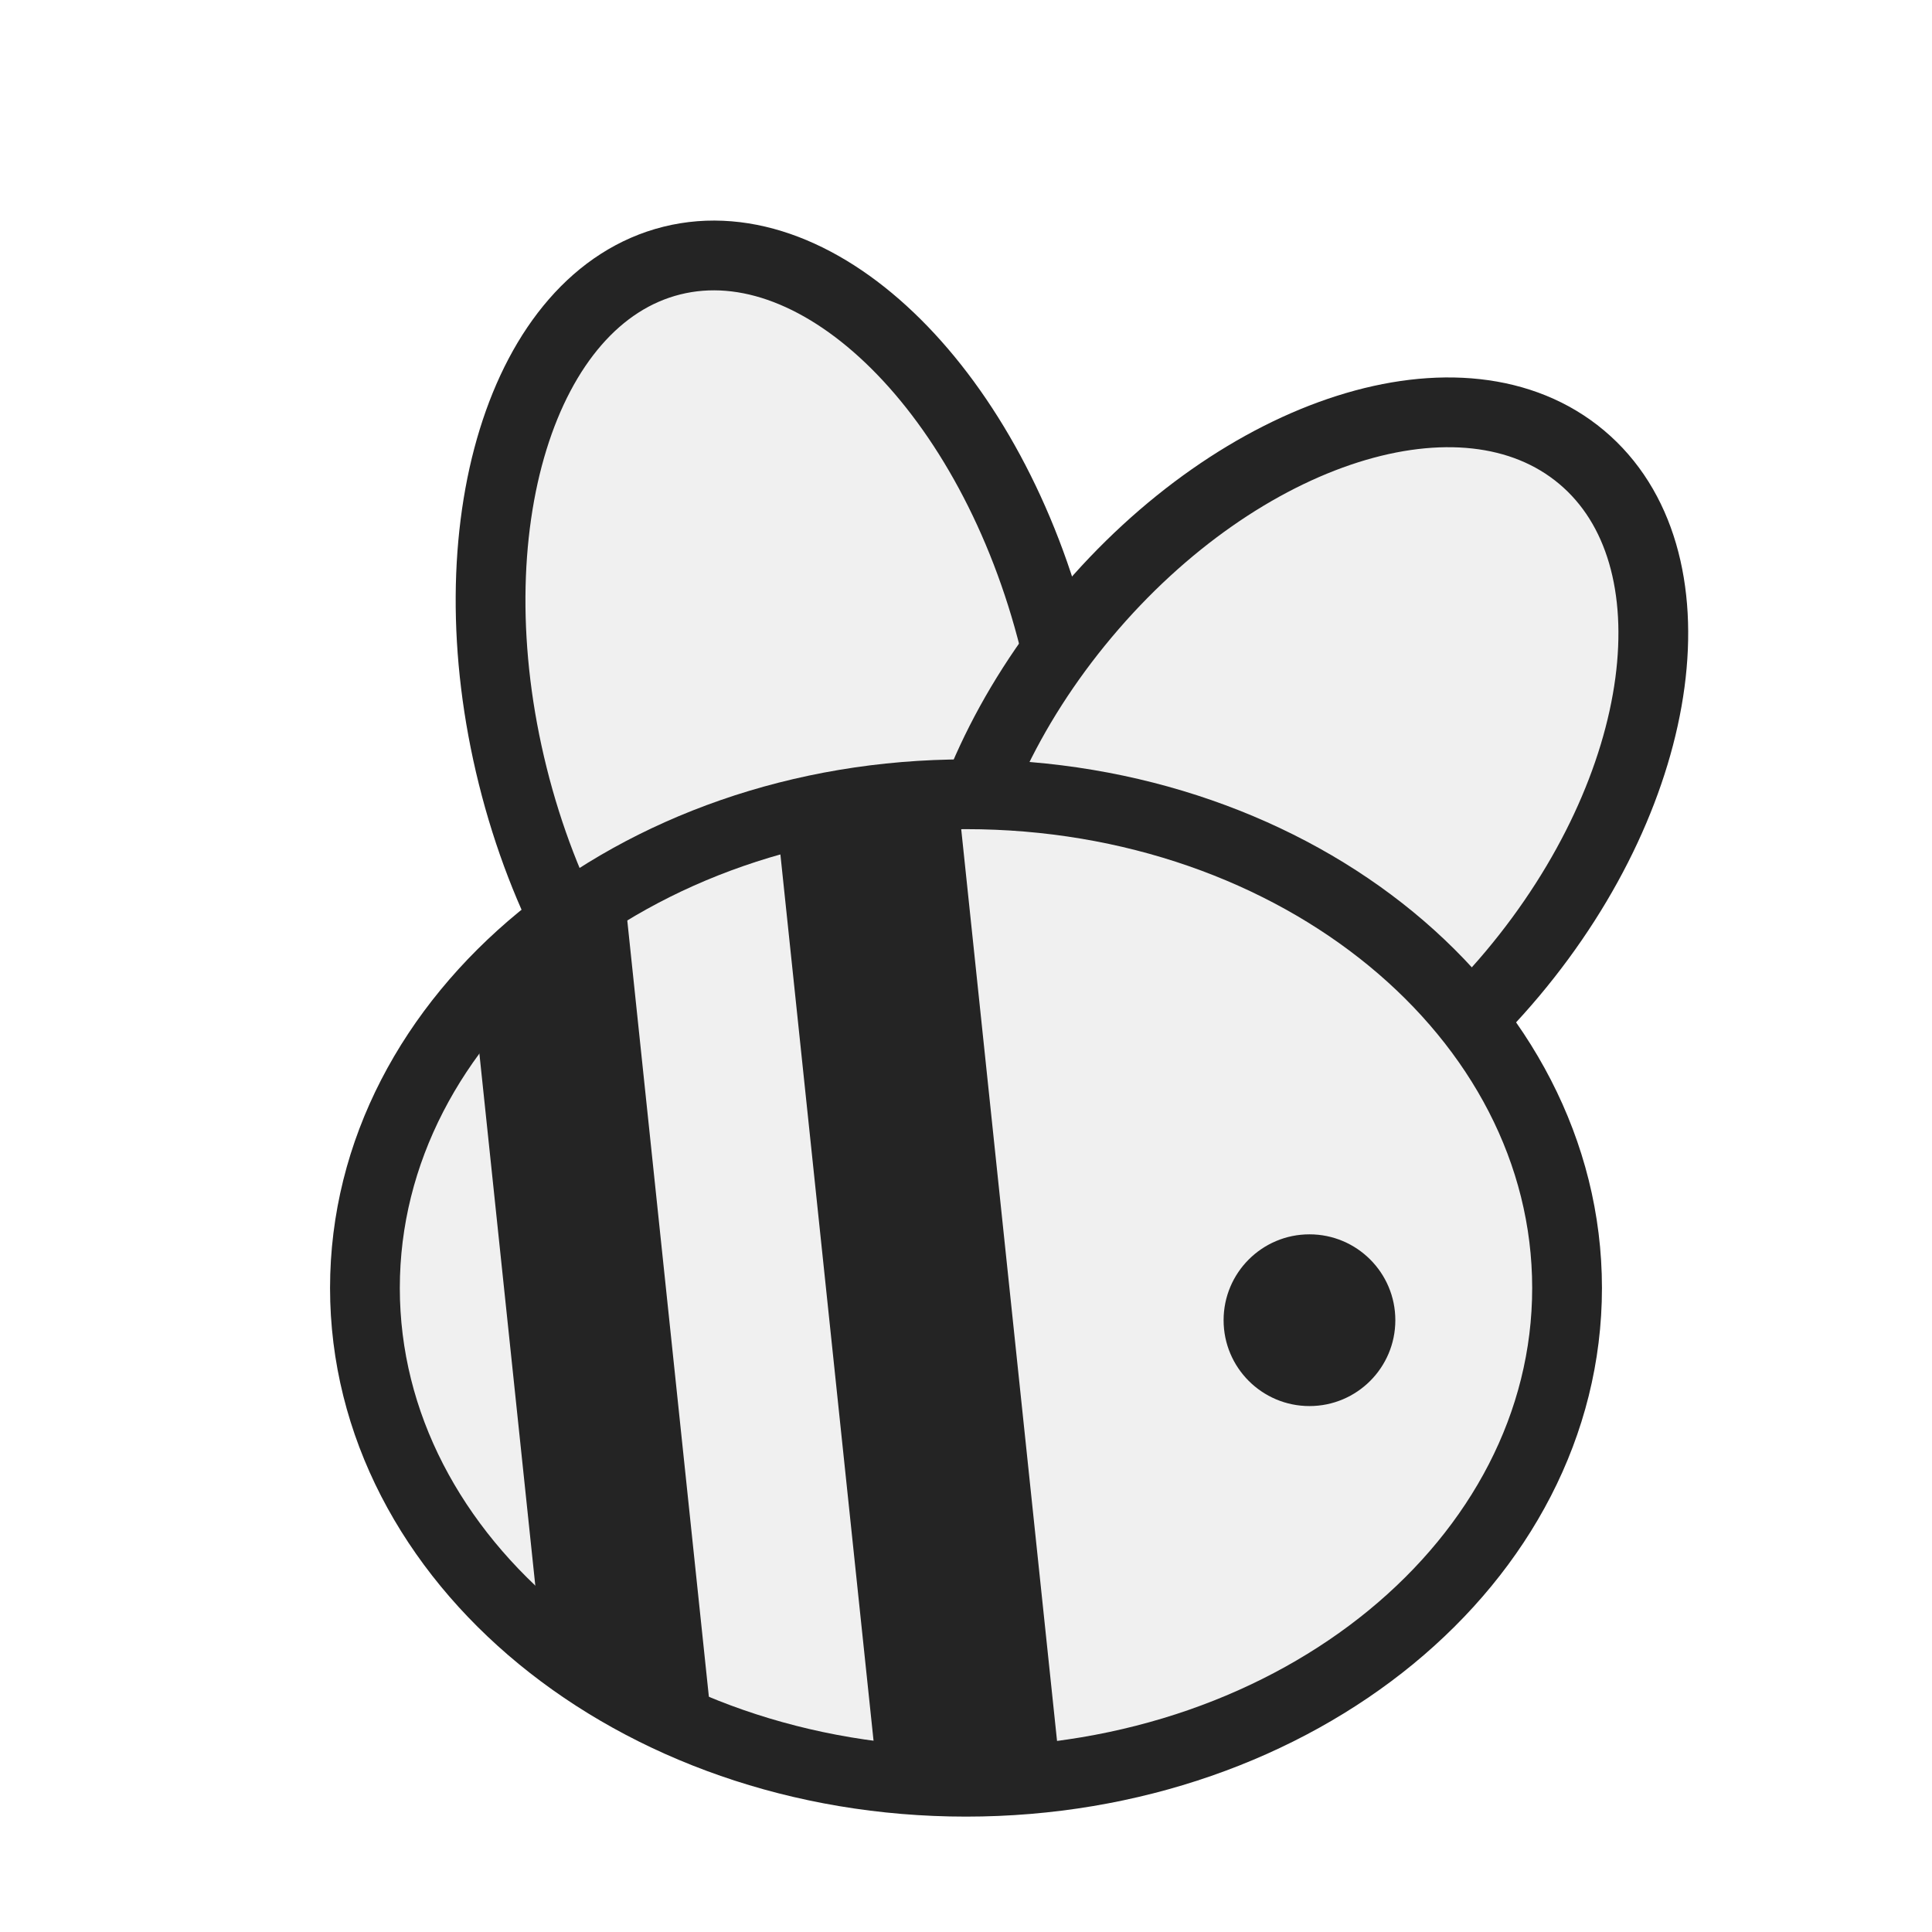
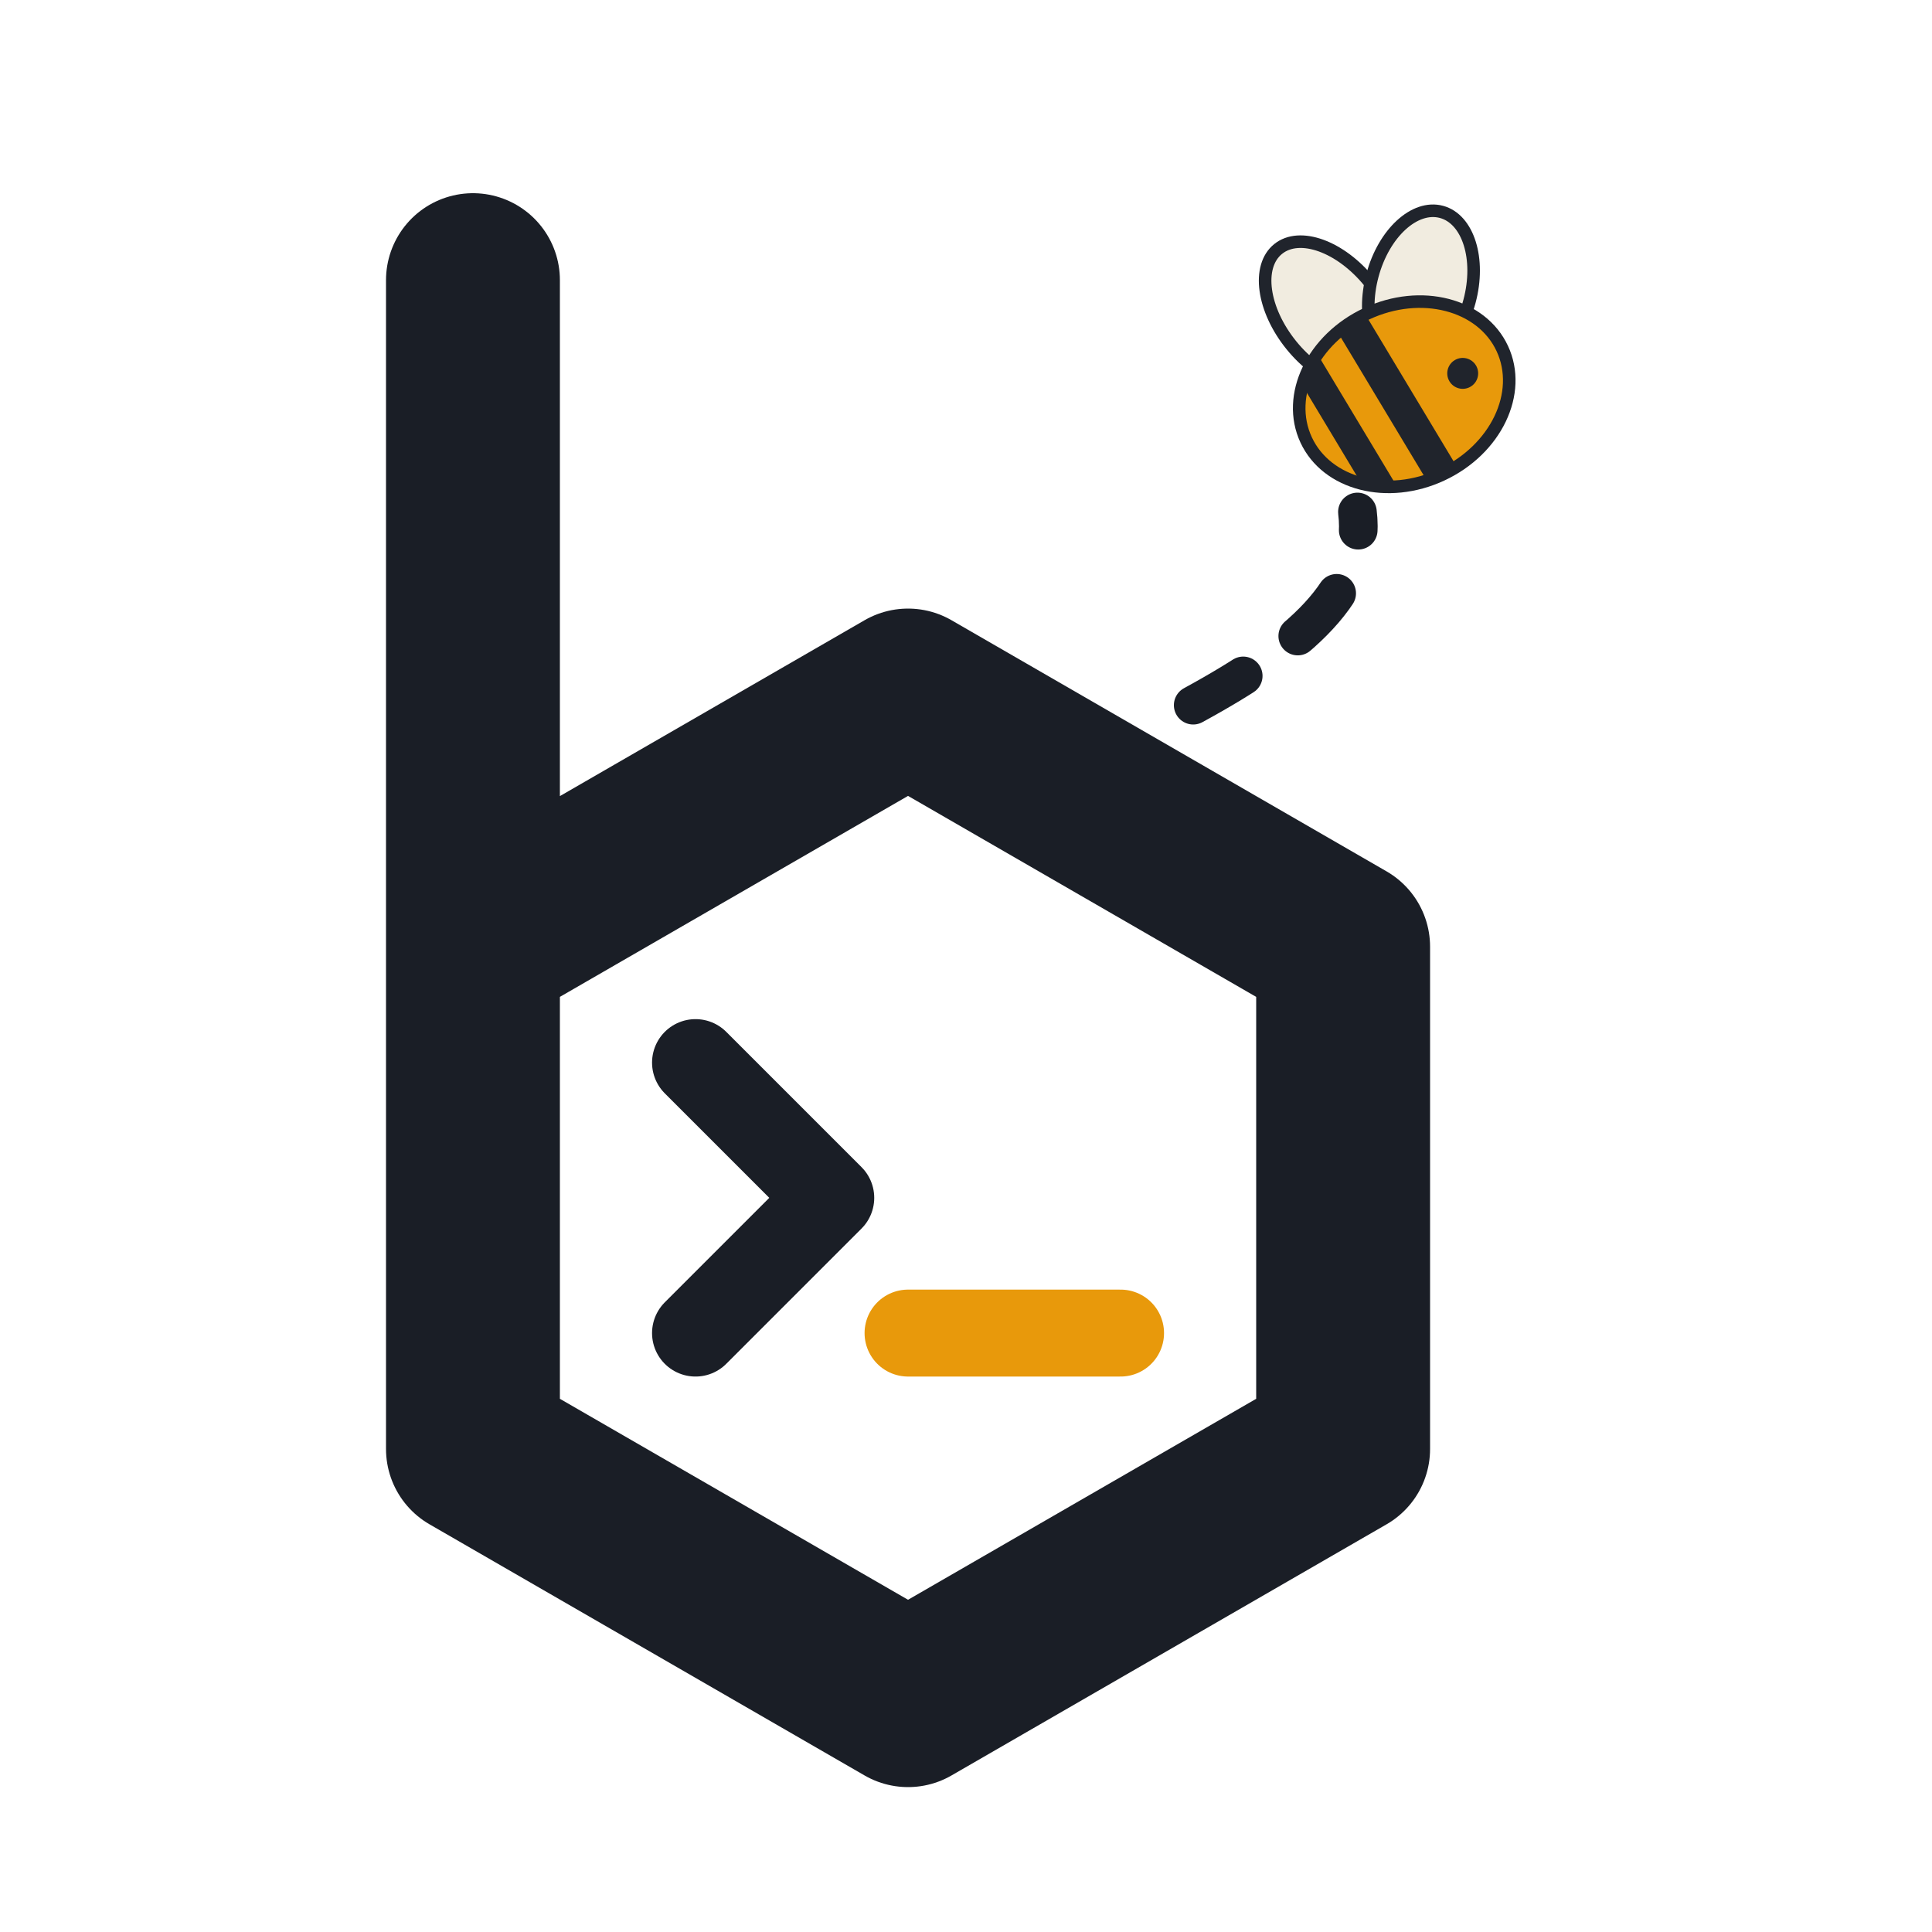
- <svg xmlns="http://www.w3.org/2000/svg" viewBox="-9 -11 18 18" width="512" height="512" role="img" aria-labelledby="title">
-   <defs>
-     <clipPath id="body">
-       <ellipse cx="0" cy="1" rx="5.6" ry="4.6" />
-     </clipPath>
-   </defs>
-   <g fill="#F0F0F0" stroke="#242424" stroke-width="0.65">
-     <ellipse cx="-1.7" cy="-4.4" rx="2.6" ry="4.3" transform="rotate(-14 -1.7 -4.4)" />
-     <ellipse cx="3.1" cy="-3.6" rx="2.6" ry="4.1" transform="rotate(40 3.1 -3.6)" />
-   </g>
-   <ellipse cx="0" cy="1" rx="5.6" ry="4.6" fill="#F0F0F0" stroke="#242424" stroke-width="0.65" />
-   <g fill="#242424" clip-path="url(#body)">
-     <rect x="-4.3" y="-5" width="1.5" height="12" transform="rotate(-6 -3.55 1)" />
-     <rect x="-1.3" y="-5" width="1.7" height="12" transform="rotate(-6 -0.45 1)" />
-     <circle cx="3.2" cy="1.3" r="0.8" />
+ <svg xmlns="http://www.w3.org/2000/svg" viewBox="7 0 100 100" width="512" height="512" role="img" aria-labelledby="title">
+   <path d="M31.48 14.5 V75 L54 88 L76.52 75 V49 L54 36 L31.48 49" fill="none" stroke="#1A1E26" stroke-width="9" stroke-linecap="round" stroke-linejoin="round" />
+   <path d="M43 55 l7 7 l-7 7" fill="none" stroke="#1A1E26" stroke-width="4.5" stroke-linecap="round" stroke-linejoin="round" />
+   <path d="M54 69 H65" stroke="#E8990B" stroke-width="4.5" stroke-linecap="round" />
+   <path d="M68.76 36.5 C74.26 33.5 77.76 30.5 77.26 26.5" fill="none" stroke="#1A1E26" stroke-width="2" stroke-dasharray="3 3.5" stroke-linecap="round" />
+   <g transform="translate(79.26 19.5) rotate(-25) scale(1)">
+     <defs>
+       <clipPath id="body">
+         <ellipse cx="0" cy="1" rx="5.6" ry="4.6" />
+       </clipPath>
+     </defs>
+     <g fill="#F1ECE0" stroke="#20242C" stroke-width="0.65">
+       <ellipse cx="-1.7" cy="-4.4" rx="2.6" ry="4.3" transform="rotate(-14 -1.7 -4.4)" />
+       <ellipse cx="3.1" cy="-3.6" rx="2.6" ry="4.1" transform="rotate(40 3.1 -3.6)" />
+     </g>
+     <ellipse cx="0" cy="1" rx="5.6" ry="4.6" fill="#E8990B" stroke="#20242C" stroke-width="0.65" />
+     <g fill="#20242C" clip-path="url(#body)">
+       <rect x="-4.3" y="-5" width="1.5" height="12" transform="rotate(-6 -3.55 1)" />
+       <rect x="-1.3" y="-5" width="1.7" height="12" transform="rotate(-6 -0.45 1)" />
+       <circle cx="3.2" cy="1.3" r="0.8" />
+     </g>
  </g>
</svg>
